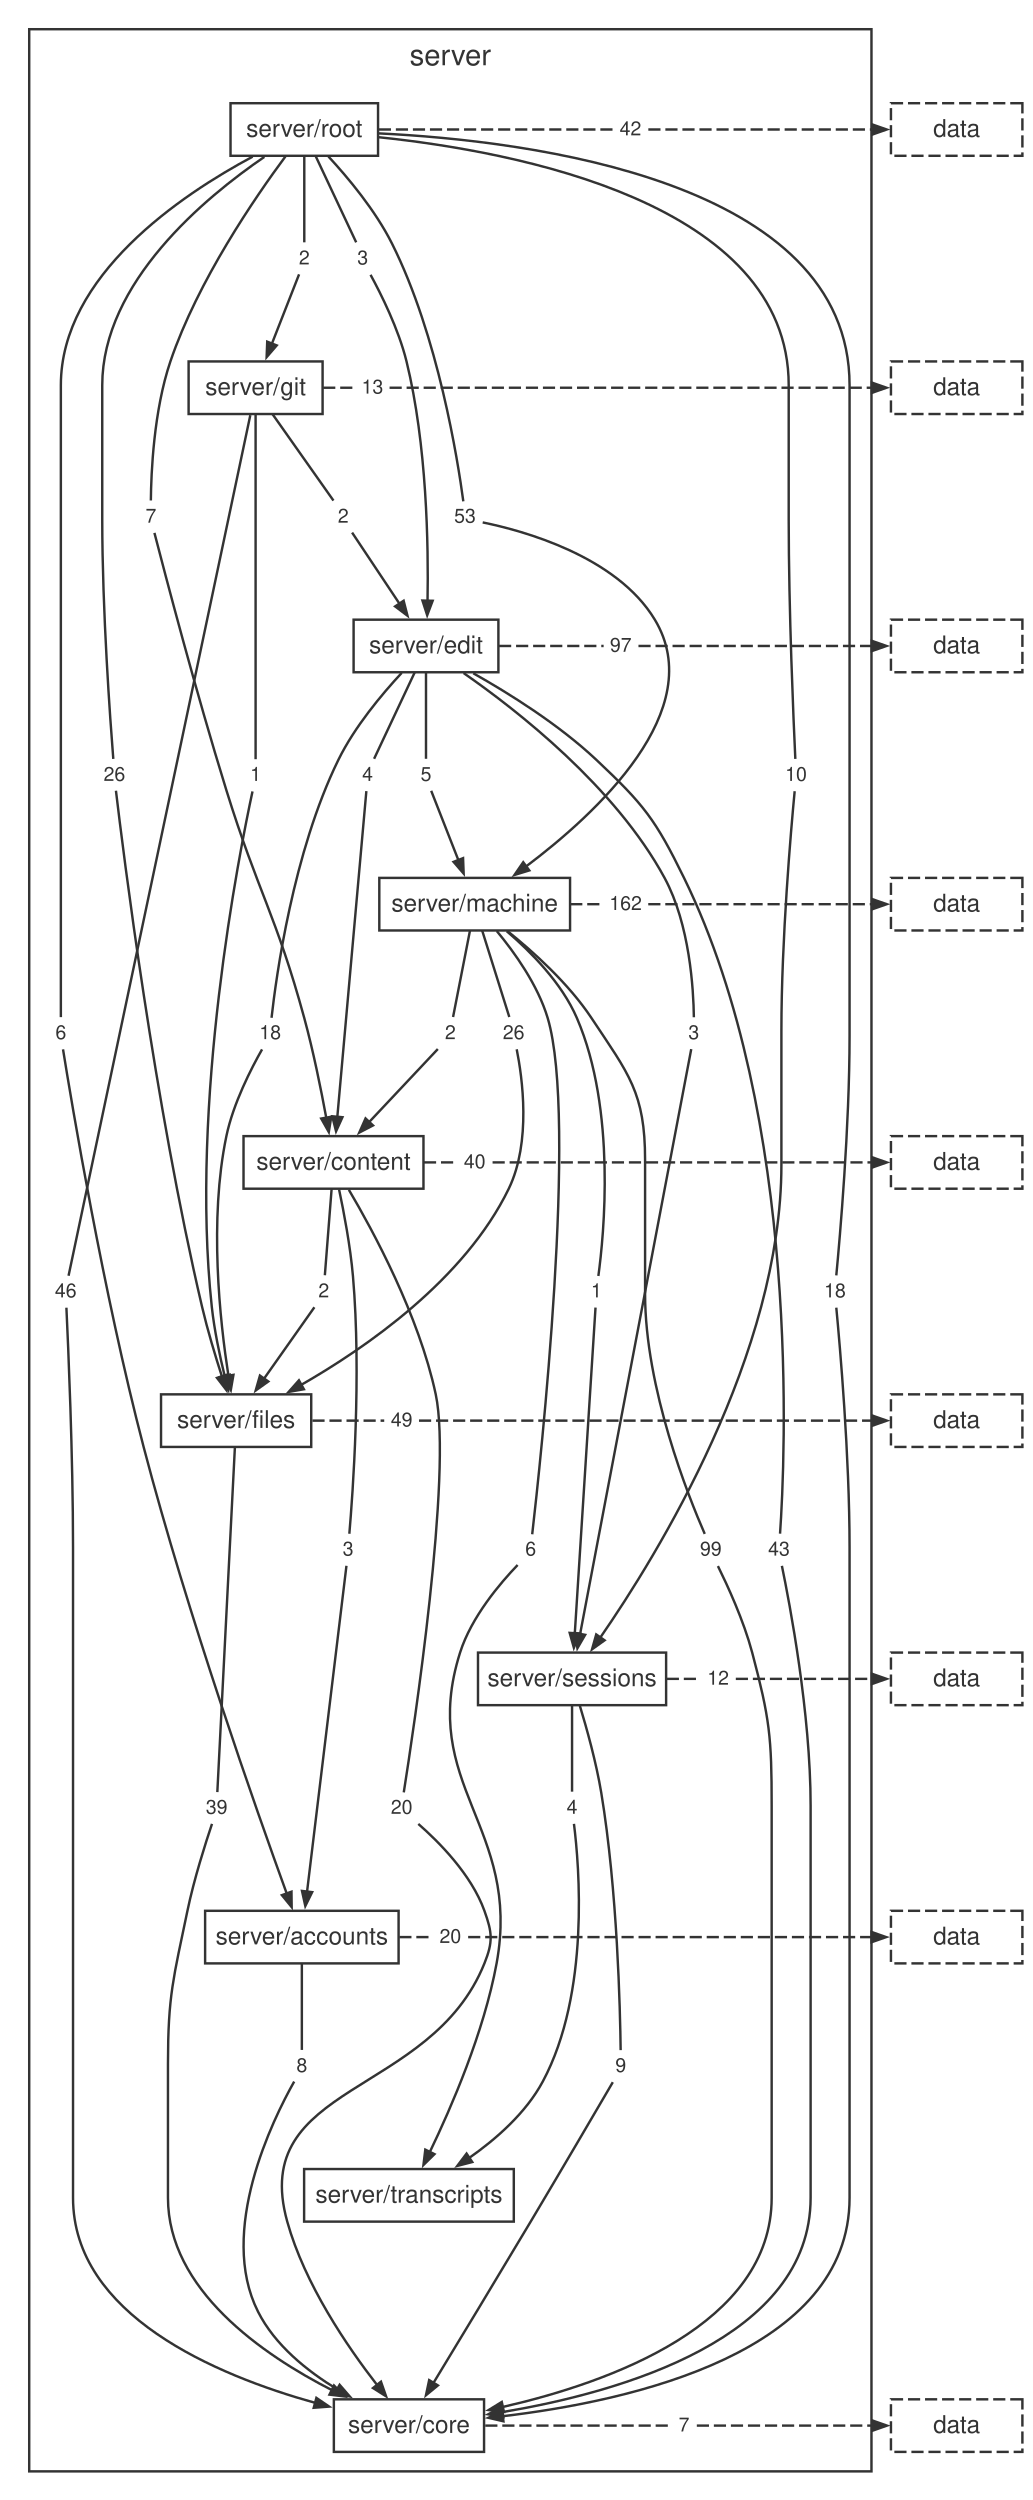
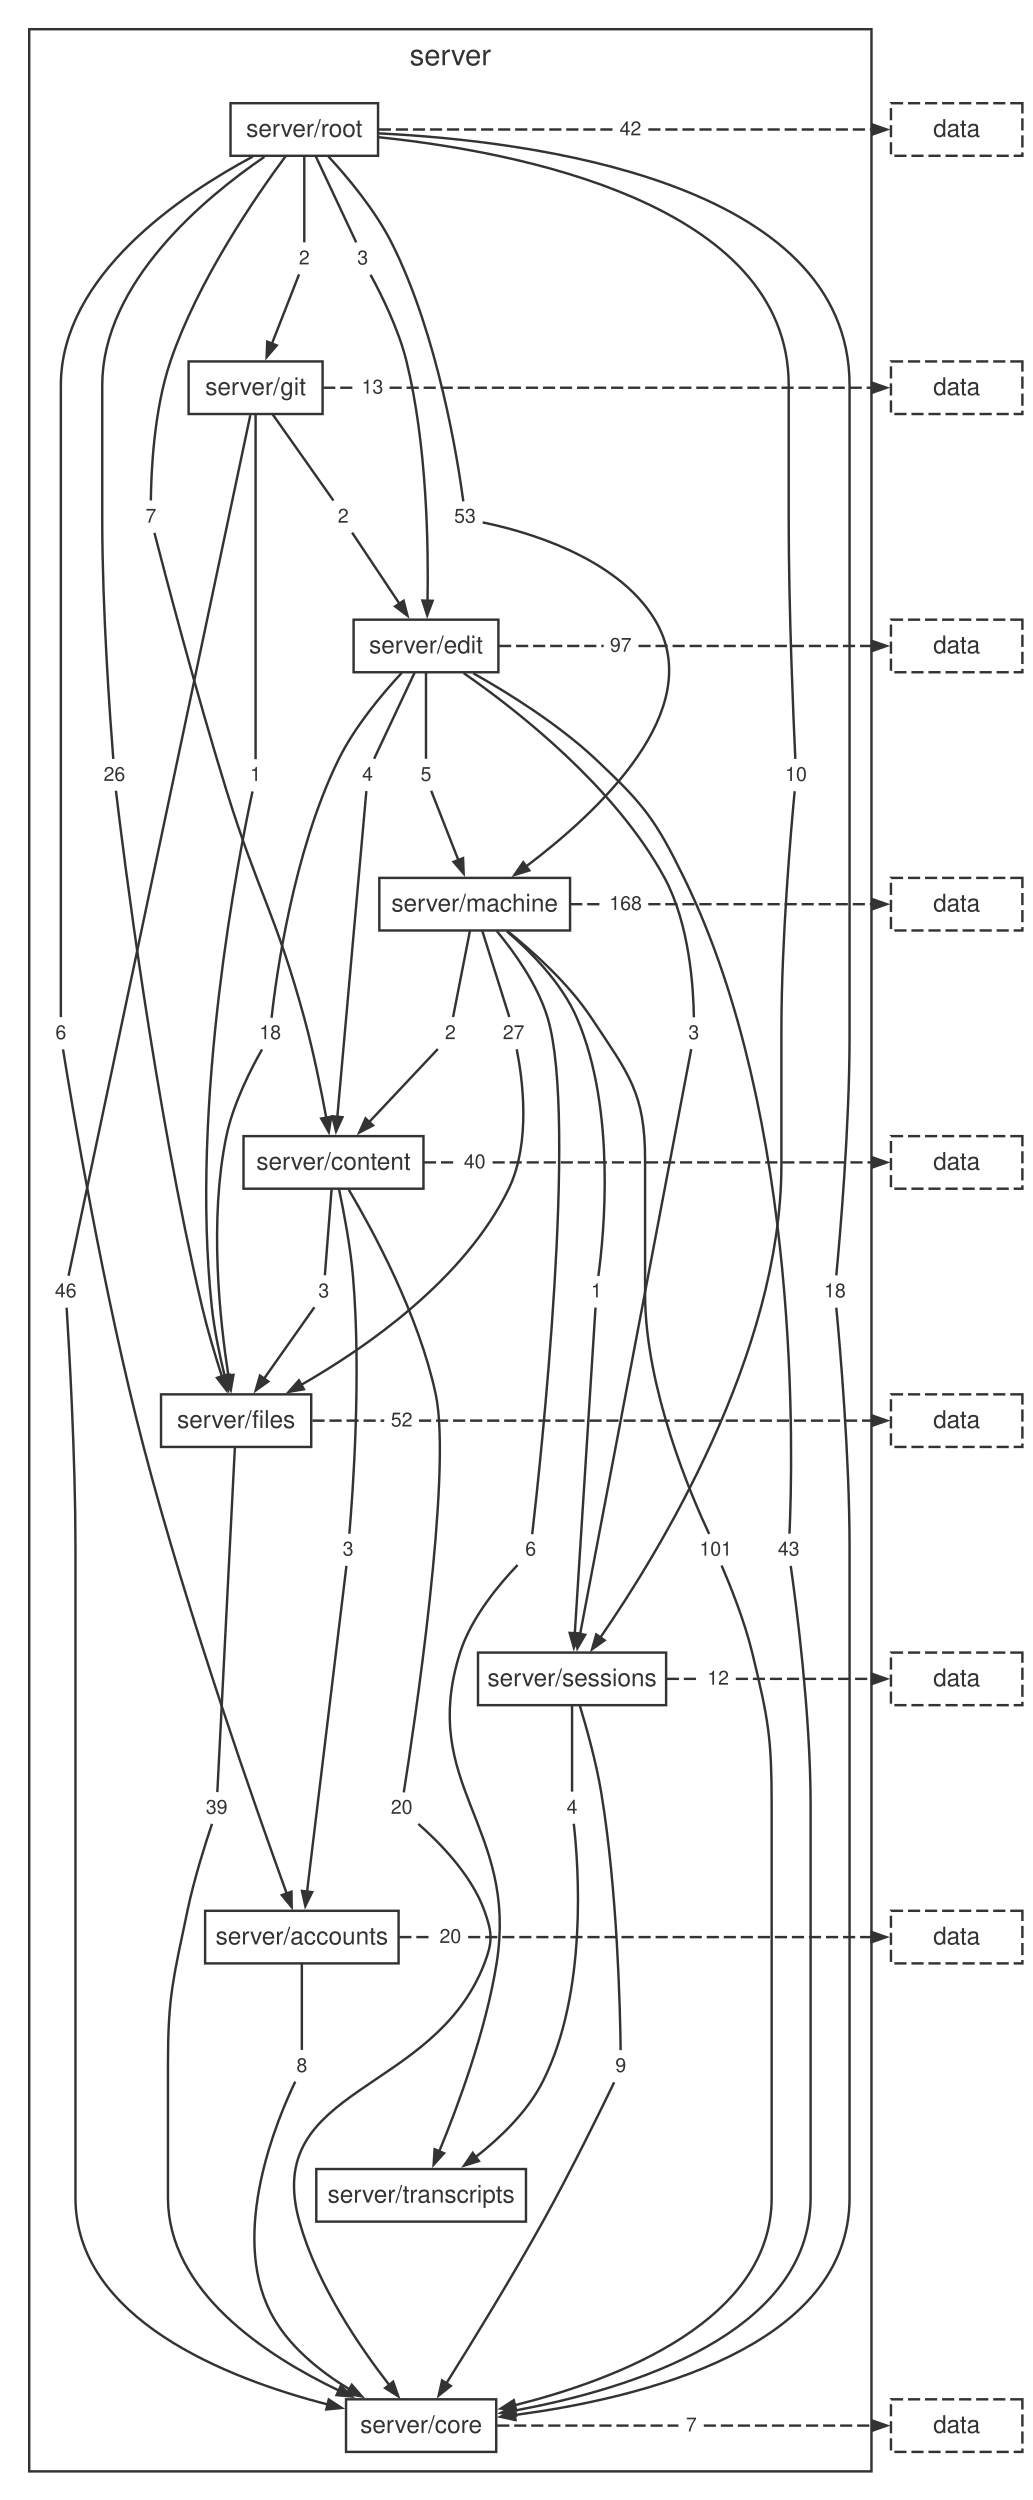
<svg xmlns="http://www.w3.org/2000/svg" width="424pt" height="1027pt" viewBox="0.00 0.00 424.00 1027.00">
  <style>svg { color: #333333; } @media (prefers-color-scheme: dark) { svg { color: #cccccc; background: #1e1e1e; } }</style>
  <g id="graph0" class="graph" transform="scale(1 1) rotate(0) translate(4 1023.24)">
    <g id="clust1" class="cluster">
      <polygon fill="none" stroke="currentColor" points="8,-8 8,-1011.24 354,-1011.24 354,-8 8,-8" />
      <text fill="currentColor" xml:space="preserve" text-anchor="middle" x="181" y="-996.44" font-family="Helvetica,Arial,sans-serif" font-size="12.00">server</text>
    </g>
    <g id="node1" class="node">
      <polygon fill="none" stroke="currentColor" points="151.3,-980.84 90.7,-980.84 90.7,-959.24 151.3,-959.24 151.3,-980.84" />
      <text fill="currentColor" xml:space="preserve" text-anchor="middle" x="121" y="-967.04" font-family="Helvetica,Arial,sans-serif" font-size="10.00">server/root</text>
    </g>
    <g id="node2" class="node">
      <polygon fill="none" stroke="currentColor" points="128.52,-874.76 73.48,-874.76 73.48,-853.16 128.52,-853.16 128.52,-874.76" />
      <text fill="currentColor" xml:space="preserve" text-anchor="middle" x="101" y="-860.96" font-family="Helvetica,Arial,sans-serif" font-size="10.00">server/git</text>
    </g>
    <g id="node11" class="node">
      <polygon fill="none" stroke="none" points="25.88,-605 16.12,-605 16.12,-592.52 25.88,-592.52 25.88,-605" />
      <text fill="currentColor" xml:space="preserve" text-anchor="middle" x="21" y="-596.36" font-family="Helvetica,Arial,sans-serif" font-size="8.00">6</text>
    </g>
    <g id="edge10" class="edge">
      <path fill="none" stroke="currentColor" d="M99.79,-958.89C70.44,-943.2 21,-910.06 21,-864.96 21,-864.96 21,-864.96 21,-703.84 21,-666.26 21,-621.04 21,-605.4" />
    </g>
    <g id="node12" class="node">
      <polygon fill="none" stroke="none" points="62.88,-817.16 53.12,-817.16 53.12,-804.68 62.88,-804.68 62.88,-817.16" />
      <text fill="currentColor" xml:space="preserve" text-anchor="middle" x="58" y="-808.52" font-family="Helvetica,Arial,sans-serif" font-size="8.00">7</text>
    </g>
    <g id="edge12" class="edge">
      <path fill="none" stroke="currentColor" d="M113.26,-958.97C100.98,-942.41 77.27,-907.96 66,-874.76 59.14,-854.56 58.08,-828.89 57.97,-817.64" />
    </g>
    <g id="node13" class="node">
      <polygon fill="none" stroke="none" points="345.88,-498.92 332.12,-498.92 332.12,-486.44 345.88,-486.44 345.88,-498.92" />
      <text fill="currentColor" xml:space="preserve" text-anchor="middle" x="339" y="-490.28" font-family="Helvetica,Arial,sans-serif" font-size="8.00">18</text>
    </g>
    <g id="edge14" class="edge">
      <path fill="none" stroke="currentColor" d="M151.68,-968.44C213.02,-965.45 345,-949.22 345,-864.96 345,-864.96 345,-864.96 345,-597.76 345,-560.11 341.04,-514.93 339.55,-499.31" />
    </g>
    <g id="node14" class="node">
      <polygon fill="none" stroke="none" points="149.88,-923.24 140.12,-923.24 140.12,-910.76 149.88,-910.76 149.88,-923.24" />
      <text fill="currentColor" xml:space="preserve" text-anchor="middle" x="145" y="-914.6" font-family="Helvetica,Arial,sans-serif" font-size="8.00">3</text>
    </g>
    <g id="edge16" class="edge">
      <path fill="none" stroke="currentColor" d="M125.63,-959.2C130.59,-948.65 138.29,-932.28 142.32,-923.69" />
    </g>
    <g id="node15" class="node">
      <polygon fill="none" stroke="none" points="49.88,-711.08 36.12,-711.08 36.12,-698.6 49.88,-698.6 49.88,-711.08" />
      <text fill="currentColor" xml:space="preserve" text-anchor="middle" x="43" y="-702.44" font-family="Helvetica,Arial,sans-serif" font-size="8.00">26</text>
    </g>
    <g id="edge18" class="edge">
      <path fill="none" stroke="currentColor" d="M104.6,-958.79C80.41,-942.27 38,-907.25 38,-864.96 38,-864.96 38,-864.96 38,-809.92 38,-772.29 41.3,-727.1 42.54,-711.48" />
    </g>
    <g id="node16" class="node">
      <polygon fill="none" stroke="none" points="125.88,-923.24 116.12,-923.24 116.12,-910.76 125.88,-910.76 125.88,-923.24" />
      <text fill="currentColor" xml:space="preserve" text-anchor="middle" x="121" y="-914.6" font-family="Helvetica,Arial,sans-serif" font-size="8.00">2</text>
    </g>
    <g id="edge20" class="edge">
      <path fill="none" stroke="currentColor" d="M121,-959.2C121,-948.65 121,-932.28 121,-923.69" />
    </g>
    <g id="node17" class="node">
      <polygon fill="none" stroke="none" points="193.88,-817.16 180.12,-817.16 180.12,-804.68 193.88,-804.68 193.88,-817.16" />
      <text fill="currentColor" xml:space="preserve" text-anchor="middle" x="187" y="-808.52" font-family="Helvetica,Arial,sans-serif" font-size="8.00">53</text>
    </g>
    <g id="edge22" class="edge">
      <path fill="none" stroke="currentColor" d="M130.91,-958.96C139.01,-950.2 150.2,-936.8 157,-923.24 176.02,-885.31 184.11,-833.86 186.33,-817.29" />
    </g>
    <g id="node18" class="node">
      <polygon fill="none" stroke="none" points="329.88,-711.08 316.12,-711.08 316.12,-698.6 329.88,-698.6 329.88,-711.08" />
      <text fill="currentColor" xml:space="preserve" text-anchor="middle" x="323" y="-702.44" font-family="Helvetica,Arial,sans-serif" font-size="8.00">10</text>
    </g>
    <g id="edge24" class="edge">
      <path fill="none" stroke="currentColor" d="M151.66,-966.86C207.48,-961.04 320,-940.01 320,-864.96 320,-864.96 320,-864.96 320,-809.92 320,-772.32 321.98,-727.11 322.72,-711.48" />
    </g>
    <g id="node19" class="node">
      <polygon fill="none" stroke="none" points="261.88,-976.28 248.12,-976.28 248.12,-963.8 261.88,-963.8 261.88,-976.28" />
      <text fill="currentColor" xml:space="preserve" text-anchor="middle" x="255" y="-967.64" font-family="Helvetica,Arial,sans-serif" font-size="8.00">42</text>
    </g>
    <g id="edge26" class="edge">
      <path fill="none" stroke="currentColor" stroke-dasharray="5,2" d="M151.62,-970.04C183.66,-970.04 215.69,-970.04 247.73,-970.04" />
    </g>
    <g id="node3" class="node">
      <polygon fill="none" stroke="currentColor" points="200.74,-768.68 141.26,-768.68 141.26,-747.08 200.74,-747.08 200.74,-768.68" />
      <text fill="currentColor" xml:space="preserve" text-anchor="middle" x="171" y="-754.88" font-family="Helvetica,Arial,sans-serif" font-size="10.00">server/edit</text>
    </g>
    <g id="node20" class="node">
      <polygon fill="none" stroke="none" points="29.88,-498.92 16.12,-498.92 16.12,-486.44 29.88,-486.44 29.88,-498.92" />
      <text fill="currentColor" xml:space="preserve" text-anchor="middle" x="23" y="-490.28" font-family="Helvetica,Arial,sans-serif" font-size="8.00">46</text>
    </g>
    <g id="edge28" class="edge">
      <path fill="none" stroke="currentColor" d="M98.83,-852.7C87.24,-797.83 32.8,-540.09 24.16,-499.16" />
    </g>
    <g id="node21" class="node">
      <polygon fill="none" stroke="none" points="141.88,-817.16 132.12,-817.16 132.12,-804.68 141.88,-804.68 141.88,-817.16" />
      <text fill="currentColor" xml:space="preserve" text-anchor="middle" x="137" y="-808.52" font-family="Helvetica,Arial,sans-serif" font-size="8.00">2</text>
    </g>
    <g id="edge30" class="edge">
      <path fill="none" stroke="currentColor" d="M107.94,-853.12C115.38,-842.57 126.93,-826.2 132.98,-817.61" />
    </g>
    <g id="node22" class="node">
      <polygon fill="none" stroke="none" points="105.88,-711.08 96.12,-711.08 96.12,-698.6 105.88,-698.6 105.88,-711.08" />
      <text fill="currentColor" xml:space="preserve" text-anchor="middle" x="101" y="-702.44" font-family="Helvetica,Arial,sans-serif" font-size="8.00">1</text>
    </g>
    <g id="edge32" class="edge">
      <path fill="none" stroke="currentColor" d="M101,-853.13C101,-823.3 101,-734.44 101,-711.37" />
    </g>
    <g id="node23" class="node">
      <polygon fill="none" stroke="none" points="155.88,-870.2 142.12,-870.2 142.12,-857.72 155.88,-857.72 155.88,-870.2" />
      <text fill="currentColor" xml:space="preserve" text-anchor="middle" x="149" y="-861.56" font-family="Helvetica,Arial,sans-serif" font-size="8.00">13</text>
    </g>
    <g id="edge34" class="edge">
      <path fill="none" stroke="currentColor" stroke-dasharray="5,2" d="M128.75,-863.96C133.07,-863.96 137.4,-863.96 141.72,-863.96" />
    </g>
    <g id="node4" class="node">
      <polygon fill="none" stroke="currentColor" points="230.18,-662.6 151.82,-662.6 151.82,-641 230.18,-641 230.18,-662.6" />
      <text fill="currentColor" xml:space="preserve" text-anchor="middle" x="191" y="-648.8" font-family="Helvetica,Arial,sans-serif" font-size="10.00">server/machine</text>
    </g>
    <g id="node24" class="node">
      <polygon fill="none" stroke="none" points="151.88,-711.08 142.12,-711.08 142.12,-698.6 151.88,-698.6 151.88,-711.08" />
      <text fill="currentColor" xml:space="preserve" text-anchor="middle" x="147" y="-702.44" font-family="Helvetica,Arial,sans-serif" font-size="8.00">4</text>
    </g>
    <g id="edge36" class="edge">
      <path fill="none" stroke="currentColor" d="M166.37,-747.04C161.41,-736.49 153.71,-720.12 149.68,-711.53" />
    </g>
    <g id="node25" class="node">
-       <polygon fill="none" stroke="none" points="322.88,-392.84 309.12,-392.84 309.12,-380.36 322.88,-380.36 322.88,-392.84" />
-       <text fill="currentColor" xml:space="preserve" text-anchor="middle" x="316" y="-384.2" font-family="Helvetica,Arial,sans-serif" font-size="8.00">43</text>
+       <polygon fill="none" stroke="none" points="326.88,-392.84 313.12,-392.84 313.12,-380.36 326.88,-380.36 326.88,-392.84" />
+       <text fill="currentColor" xml:space="preserve" text-anchor="middle" x="320" y="-384.2" font-family="Helvetica,Arial,sans-serif" font-size="8.00">43</text>
    </g>
    <g id="edge38" class="edge">
-       <path fill="none" stroke="currentColor" d="M190.42,-746.66C205.25,-738.3 225.67,-725.52 241,-711.08 260.53,-692.67 265.21,-686.71 277,-662.6 325.3,-563.83 318.5,-422.86 316.44,-393.21" />
+       <path fill="none" stroke="currentColor" d="M190.42,-746.66C205.25,-738.3 225.67,-725.52 241,-711.08 260.53,-692.67 265.21,-686.71 277,-662.6 325.4,-563.62 321.7,-422.82 320.31,-393.2" />
    </g>
    <g id="node26" class="node">
      <polygon fill="none" stroke="none" points="113.88,-605 100.12,-605 100.12,-592.52 113.88,-592.52 113.88,-605" />
      <text fill="currentColor" xml:space="preserve" text-anchor="middle" x="107" y="-596.36" font-family="Helvetica,Arial,sans-serif" font-size="8.00">18</text>
    </g>
    <g id="edge40" class="edge">
      <path fill="none" stroke="currentColor" d="M161.03,-746.83C152.9,-738.08 141.68,-724.7 135,-711.08 116.38,-673.15 109.4,-621.7 107.55,-605.13" />
    </g>
    <g id="node27" class="node">
      <polygon fill="none" stroke="none" points="175.88,-711.08 166.12,-711.08 166.12,-698.6 175.88,-698.6 175.88,-711.08" />
      <text fill="currentColor" xml:space="preserve" text-anchor="middle" x="171" y="-702.44" font-family="Helvetica,Arial,sans-serif" font-size="8.00">5</text>
    </g>
    <g id="edge42" class="edge">
      <path fill="none" stroke="currentColor" d="M171,-747.04C171,-736.49 171,-720.12 171,-711.53" />
    </g>
    <g id="node28" class="node">
      <polygon fill="none" stroke="none" points="285.88,-605 276.12,-605 276.12,-592.52 285.88,-592.52 285.88,-605" />
      <text fill="currentColor" xml:space="preserve" text-anchor="middle" x="281" y="-596.36" font-family="Helvetica,Arial,sans-serif" font-size="8.00">3</text>
    </g>
    <g id="edge44" class="edge">
      <path fill="none" stroke="currentColor" d="M186.43,-746.76C208.53,-731.39 248.75,-699.96 269,-662.6 279.37,-643.46 280.9,-616.79 281.04,-605.34" />
    </g>
    <g id="node29" class="node">
      <polygon fill="none" stroke="none" points="257.88,-764.12 244.12,-764.12 244.12,-751.64 257.88,-751.64 257.88,-764.12" />
      <text fill="currentColor" xml:space="preserve" text-anchor="middle" x="251" y="-755.48" font-family="Helvetica,Arial,sans-serif" font-size="8.00">97</text>
    </g>
    <g id="edge46" class="edge">
      <path fill="none" stroke="currentColor" stroke-dasharray="5,2" d="M201,-757.88C215.32,-757.88 229.65,-757.88 243.97,-757.88" />
    </g>
    <g id="node5" class="node">
      <polygon fill="none" stroke="currentColor" points="169.96,-556.52 96.04,-556.52 96.04,-534.92 169.96,-534.92 169.96,-556.52" />
      <text fill="currentColor" xml:space="preserve" text-anchor="middle" x="133" y="-542.72" font-family="Helvetica,Arial,sans-serif" font-size="10.00">server/content</text>
    </g>
    <g id="node30" class="node">
      <polygon fill="none" stroke="none" points="185.88,-605 176.12,-605 176.12,-592.52 185.88,-592.52 185.88,-605" />
      <text fill="currentColor" xml:space="preserve" text-anchor="middle" x="181" y="-596.36" font-family="Helvetica,Arial,sans-serif" font-size="8.00">2</text>
    </g>
    <g id="edge48" class="edge">
      <path fill="none" stroke="currentColor" d="M189.07,-640.96C187.01,-630.41 183.8,-614.04 182.12,-605.45" />
    </g>
    <g id="node31" class="node">
-       <polygon fill="none" stroke="none" points="294.88,-392.84 281.12,-392.84 281.12,-380.36 294.88,-380.36 294.88,-392.84" />
-       <text fill="currentColor" xml:space="preserve" text-anchor="middle" x="288" y="-384.2" font-family="Helvetica,Arial,sans-serif" font-size="8.00">99</text>
+       <polygon fill="none" stroke="none" points="298.88,-392.84 281.12,-392.84 281.12,-380.36 298.88,-380.36 298.88,-392.84" />
+       <text fill="currentColor" xml:space="preserve" text-anchor="middle" x="290" y="-384.2" font-family="Helvetica,Arial,sans-serif" font-size="8.00">101</text>
    </g>
    <g id="edge50" class="edge">
-       <path fill="none" stroke="currentColor" d="M204.4,-640.81C215.02,-632.3 229.59,-619.21 239,-605 254.29,-581.92 261,-574.41 261,-546.72 261,-546.72 261,-546.72 261,-491.68 261,-452.85 278.82,-408.41 285.51,-393.11" />
+       <path fill="none" stroke="currentColor" d="M204.4,-640.81C215.02,-632.3 229.59,-619.21 239,-605 254.29,-581.92 261,-574.41 261,-546.72 261,-546.72 261,-546.72 261,-491.68 261,-452.66 280.14,-408.34 287.32,-393.09" />
    </g>
    <g id="node32" class="node">
      <polygon fill="none" stroke="none" points="213.88,-605 200.12,-605 200.12,-592.52 213.88,-592.52 213.88,-605" />
-       <text fill="currentColor" xml:space="preserve" text-anchor="middle" x="207" y="-596.36" font-family="Helvetica,Arial,sans-serif" font-size="8.00">26</text>
+       <text fill="currentColor" xml:space="preserve" text-anchor="middle" x="207" y="-596.36" font-family="Helvetica,Arial,sans-serif" font-size="8.00">27</text>
    </g>
    <g id="edge52" class="edge">
      <path fill="none" stroke="currentColor" d="M194.08,-640.96C197.39,-630.41 202.52,-614.04 205.22,-605.45" />
    </g>
    <g id="node33" class="node">
      <polygon fill="none" stroke="none" points="245.88,-498.92 236.12,-498.92 236.12,-486.44 245.88,-486.44 245.88,-498.92" />
      <text fill="currentColor" xml:space="preserve" text-anchor="middle" x="241" y="-490.28" font-family="Helvetica,Arial,sans-serif" font-size="8.00">1</text>
    </g>
    <g id="edge54" class="edge">
      <path fill="none" stroke="currentColor" d="M204.15,-640.71C213.98,-632.33 226.77,-619.46 233,-605 249.26,-567.28 244.08,-515.69 241.81,-499.07" />
    </g>
    <g id="node34" class="node">
      <polygon fill="none" stroke="none" points="218.88,-392.84 209.12,-392.84 209.12,-380.36 218.88,-380.36 218.88,-392.84" />
      <text fill="currentColor" xml:space="preserve" text-anchor="middle" x="214" y="-384.2" font-family="Helvetica,Arial,sans-serif" font-size="8.00">6</text>
    </g>
    <g id="edge56" class="edge">
      <path fill="none" stroke="currentColor" d="M200.07,-640.77C207.32,-632.04 216.92,-618.66 221,-605 233.36,-563.57 218.01,-422.3 214.63,-392.96" />
    </g>
    <g id="node35" class="node">
      <polygon fill="none" stroke="none" points="261.88,-658.04 244.12,-658.04 244.12,-645.56 261.88,-645.56 261.88,-658.04" />
-       <text fill="currentColor" xml:space="preserve" text-anchor="middle" x="253" y="-649.4" font-family="Helvetica,Arial,sans-serif" font-size="8.00">162</text>
+       <text fill="currentColor" xml:space="preserve" text-anchor="middle" x="253" y="-649.4" font-family="Helvetica,Arial,sans-serif" font-size="8.00">168</text>
    </g>
    <g id="edge58" class="edge">
      <path fill="none" stroke="currentColor" stroke-dasharray="5,2" d="M230.23,-651.8C234.74,-651.8 239.25,-651.8 243.75,-651.8" />
    </g>
    <g id="node6" class="node">
      <polygon fill="none" stroke="currentColor" points="123.85,-450.44 62.15,-450.44 62.15,-428.84 123.85,-428.84 123.85,-450.44" />
      <text fill="currentColor" xml:space="preserve" text-anchor="middle" x="93" y="-436.64" font-family="Helvetica,Arial,sans-serif" font-size="10.00">server/files</text>
    </g>
    <g id="node36" class="node">
      <polygon fill="none" stroke="none" points="143.88,-392.84 134.12,-392.84 134.12,-380.36 143.88,-380.36 143.88,-392.84" />
      <text fill="currentColor" xml:space="preserve" text-anchor="middle" x="139" y="-384.2" font-family="Helvetica,Arial,sans-serif" font-size="8.00">3</text>
    </g>
    <g id="edge60" class="edge">
      <path fill="none" stroke="currentColor" d="M135.29,-534.6C137.25,-525.36 139.93,-511.3 141,-498.92 144.51,-458.48 140.91,-409.48 139.51,-393.17" />
    </g>
    <g id="node37" class="node">
      <polygon fill="none" stroke="none" points="167.88,-286.76 154.12,-286.76 154.12,-274.28 167.88,-274.28 167.88,-286.76" />
      <text fill="currentColor" xml:space="preserve" text-anchor="middle" x="161" y="-278.12" font-family="Helvetica,Arial,sans-serif" font-size="8.00">20</text>
    </g>
    <g id="edge62" class="edge">
      <path fill="none" stroke="currentColor" d="M139.31,-534.47C149.24,-517.66 168.1,-482.86 175,-450.44 181.89,-418.06 165.85,-312.11 161.87,-286.93" />
    </g>
    <g id="node38" class="node">
      <polygon fill="none" stroke="none" points="133.88,-498.92 124.12,-498.92 124.12,-486.44 133.88,-486.44 133.88,-498.92" />
-       <text fill="currentColor" xml:space="preserve" text-anchor="middle" x="129" y="-490.28" font-family="Helvetica,Arial,sans-serif" font-size="8.00">2</text>
+       <text fill="currentColor" xml:space="preserve" text-anchor="middle" x="129" y="-490.28" font-family="Helvetica,Arial,sans-serif" font-size="8.00">3</text>
    </g>
    <g id="edge64" class="edge">
      <path fill="none" stroke="currentColor" d="M132.23,-534.88C131.4,-524.33 130.12,-507.96 129.45,-499.37" />
    </g>
    <g id="node39" class="node">
      <polygon fill="none" stroke="none" points="197.88,-551.96 184.12,-551.96 184.12,-539.48 197.88,-539.48 197.88,-551.96" />
      <text fill="currentColor" xml:space="preserve" text-anchor="middle" x="191" y="-543.32" font-family="Helvetica,Arial,sans-serif" font-size="8.00">40</text>
    </g>
    <g id="edge66" class="edge">
      <path fill="none" stroke="currentColor" stroke-dasharray="5,2" d="M170.16,-545.72C174.72,-545.72 179.28,-545.72 183.83,-545.72" />
    </g>
    <g id="node7" class="node">
      <polygon fill="none" stroke="currentColor" points="269.64,-344.36 192.36,-344.36 192.36,-322.76 269.64,-322.76 269.64,-344.36" />
      <text fill="currentColor" xml:space="preserve" text-anchor="middle" x="231" y="-330.56" font-family="Helvetica,Arial,sans-serif" font-size="10.00">server/sessions</text>
    </g>
    <g id="node40" class="node">
      <polygon fill="none" stroke="none" points="91.88,-286.76 78.12,-286.76 78.12,-274.28 91.88,-274.28 91.88,-286.76" />
      <text fill="currentColor" xml:space="preserve" text-anchor="middle" x="85" y="-278.12" font-family="Helvetica,Arial,sans-serif" font-size="8.00">39</text>
    </g>
    <g id="edge68" class="edge">
      <path fill="none" stroke="currentColor" d="M92.5,-428.81C90.98,-398.98 86.46,-310.12 85.28,-287.05" />
    </g>
    <g id="node41" class="node">
      <polygon fill="none" stroke="none" points="167.88,-445.88 154.12,-445.88 154.12,-433.4 167.88,-433.4 167.88,-445.88" />
-       <text fill="currentColor" xml:space="preserve" text-anchor="middle" x="161" y="-437.24" font-family="Helvetica,Arial,sans-serif" font-size="8.00">49</text>
+       <text fill="currentColor" xml:space="preserve" text-anchor="middle" x="161" y="-437.24" font-family="Helvetica,Arial,sans-serif" font-size="8.00">52</text>
    </g>
    <g id="edge70" class="edge">
      <path fill="none" stroke="currentColor" stroke-dasharray="5,2" d="M124.34,-439.64C134.18,-439.64 144.01,-439.64 153.84,-439.64" />
    </g>
    <g id="node8" class="node">
      <polygon fill="none" stroke="currentColor" points="159.74,-238.28 80.26,-238.28 80.26,-216.68 159.74,-216.68 159.74,-238.28" />
      <text fill="currentColor" xml:space="preserve" text-anchor="middle" x="120" y="-224.48" font-family="Helvetica,Arial,sans-serif" font-size="10.00">server/accounts</text>
    </g>
    <g id="node42" class="node">
      <polygon fill="none" stroke="none" points="255.88,-180.68 246.12,-180.68 246.12,-168.2 255.88,-168.2 255.88,-180.68" />
      <text fill="currentColor" xml:space="preserve" text-anchor="middle" x="251" y="-172.04" font-family="Helvetica,Arial,sans-serif" font-size="8.00">9</text>
    </g>
    <g id="edge72" class="edge">
      <path fill="none" stroke="currentColor" d="M234.21,-322.49C237.01,-313.29 240.93,-299.25 243,-286.76 249.64,-246.62 250.77,-197.42 250.96,-181.04" />
    </g>
    <g id="node43" class="node">
      <polygon fill="none" stroke="none" points="235.88,-286.76 226.12,-286.76 226.12,-274.28 235.88,-274.28 235.88,-286.76" />
      <text fill="currentColor" xml:space="preserve" text-anchor="middle" x="231" y="-278.12" font-family="Helvetica,Arial,sans-serif" font-size="8.00">4</text>
    </g>
    <g id="edge74" class="edge">
      <path fill="none" stroke="currentColor" d="M231,-322.72C231,-312.17 231,-295.8 231,-287.21" />
    </g>
    <g id="node44" class="node">
      <polygon fill="none" stroke="none" points="297.88,-339.8 284.12,-339.8 284.12,-327.32 297.88,-327.32 297.88,-339.8" />
      <text fill="currentColor" xml:space="preserve" text-anchor="middle" x="291" y="-331.16" font-family="Helvetica,Arial,sans-serif" font-size="8.00">12</text>
    </g>
    <g id="edge76" class="edge">
      <path fill="none" stroke="currentColor" stroke-dasharray="5,2" d="M269.91,-333.56C274.52,-333.56 279.13,-333.56 283.75,-333.56" />
    </g>
    <g id="node9" class="node">
-       <polygon fill="none" stroke="currentColor" points="207.07,-132.2 120.93,-132.2 120.93,-110.6 207.07,-110.6 207.07,-132.2" />
-       <text fill="currentColor" xml:space="preserve" text-anchor="middle" x="164" y="-118.4" font-family="Helvetica,Arial,sans-serif" font-size="10.00">server/transcripts</text>
+       <polygon fill="none" stroke="currentColor" points="212.07,-132.2 125.93,-132.2 125.93,-110.6 212.07,-110.6 212.07,-132.2" />
+       <text fill="currentColor" xml:space="preserve" text-anchor="middle" x="169" y="-118.4" font-family="Helvetica,Arial,sans-serif" font-size="10.00">server/transcripts</text>
    </g>
    <g id="node45" class="node">
      <polygon fill="none" stroke="none" points="124.88,-180.68 115.12,-180.68 115.12,-168.2 124.88,-168.2 124.88,-180.68" />
      <text fill="currentColor" xml:space="preserve" text-anchor="middle" x="120" y="-172.04" font-family="Helvetica,Arial,sans-serif" font-size="8.00">8</text>
    </g>
    <g id="edge78" class="edge">
      <path fill="none" stroke="currentColor" d="M120,-216.64C120,-206.09 120,-189.72 120,-181.13" />
    </g>
    <g id="node46" class="node">
      <polygon fill="none" stroke="none" points="187.88,-233.72 174.12,-233.72 174.12,-221.24 187.88,-221.24 187.88,-233.72" />
      <text fill="currentColor" xml:space="preserve" text-anchor="middle" x="181" y="-225.08" font-family="Helvetica,Arial,sans-serif" font-size="8.00">20</text>
    </g>
    <g id="edge80" class="edge">
      <path fill="none" stroke="currentColor" stroke-dasharray="5,2" d="M160.03,-227.48C164.62,-227.48 169.21,-227.48 173.79,-227.48" />
    </g>
    <g id="node10" class="node">
-       <polygon fill="none" stroke="currentColor" points="194.85,-37.6 133.15,-37.6 133.15,-16 194.85,-16 194.85,-37.6" />
-       <text fill="currentColor" xml:space="preserve" text-anchor="middle" x="164" y="-23.8" font-family="Helvetica,Arial,sans-serif" font-size="10.00">server/core</text>
+       <polygon fill="none" stroke="currentColor" points="199.85,-37.6 138.15,-37.6 138.15,-16 199.85,-16 199.85,-37.6" />
+       <text fill="currentColor" xml:space="preserve" text-anchor="middle" x="169" y="-23.8" font-family="Helvetica,Arial,sans-serif" font-size="10.00">server/core</text>
    </g>
    <g id="node47" class="node">
-       <polygon fill="none" stroke="none" points="281.88,-33.04 272.12,-33.04 272.12,-20.56 281.88,-20.56 281.88,-33.04" />
-       <text fill="currentColor" xml:space="preserve" text-anchor="middle" x="277" y="-24.4" font-family="Helvetica,Arial,sans-serif" font-size="8.00">7</text>
+       <polygon fill="none" stroke="none" points="284.88,-33.04 275.12,-33.04 275.12,-20.56 284.88,-20.56 284.88,-33.04" />
+       <text fill="currentColor" xml:space="preserve" text-anchor="middle" x="280" y="-24.4" font-family="Helvetica,Arial,sans-serif" font-size="8.00">7</text>
    </g>
    <g id="edge82" class="edge">
-       <path fill="none" stroke="currentColor" stroke-dasharray="5,2" d="M195.34,-26.8C220.86,-26.8 246.38,-26.8 271.9,-26.8" />
+       <path fill="none" stroke="currentColor" stroke-dasharray="5,2" d="M200.22,-26.8C225.05,-26.8 249.87,-26.8 274.7,-26.8" />
    </g>
    <g id="edge11" class="edge">
      <path fill="none" stroke="currentColor" d="M21.89,-592.17C25.32,-570.78 38.4,-492.22 55,-428.84 73.09,-359.77 101.39,-279.52 113.81,-245.31" />
      <polygon fill="currentColor" stroke="currentColor" points="115.74,-246.14 115.82,-239.79 111.8,-244.71 115.74,-246.14" />
    </g>
    <g id="edge13" class="edge">
      <path fill="none" stroke="currentColor" d="M59.44,-804.33C63.66,-787.97 76.53,-738.84 89,-698.6 102.01,-656.61 109.43,-647.41 121,-605 124.71,-591.4 127.88,-575.73 130.02,-564.07" />
      <polygon fill="currentColor" stroke="currentColor" points="132.08,-564.48 131.07,-558.2 127.95,-563.74 132.08,-564.48" />
    </g>
    <g id="edge15" class="edge">
-       <path fill="none" stroke="currentColor" d="M339.55,-486.05C341.04,-470.43 345,-425.25 345,-387.6 345,-387.6 345,-387.6 345,-120.4 345,-56.85 255.48,-36.89 202.36,-30.64" />
-       <polygon fill="currentColor" stroke="currentColor" points="202.81,-28.57 196.62,-30.01 202.35,-32.75 202.81,-28.57" />
+       <path fill="none" stroke="currentColor" d="M339.55,-486.05C341.04,-470.43 345,-425.25 345,-387.6 345,-387.6 345,-387.6 345,-120.4 345,-58.7 259.23,-38.02 207.44,-31.15" />
+       <polygon fill="currentColor" stroke="currentColor" points="207.78,-29.08 201.56,-30.42 207.26,-33.25 207.78,-29.08" />
    </g>
    <g id="edge17" class="edge">
      <path fill="none" stroke="currentColor" d="M148.22,-910.35C152.45,-902.6 159.73,-888.11 163,-874.76 171.37,-840.59 172.05,-799.19 171.63,-776.27" />
      <polygon fill="currentColor" stroke="currentColor" points="173.73,-776.44 171.49,-770.49 169.54,-776.54 173.73,-776.44" />
    </g>
    <g id="edge19" class="edge">
      <path fill="none" stroke="currentColor" d="M43.63,-698.41C46.55,-673.74 59.43,-569.87 79,-486.44 81.26,-476.8 84.45,-466.21 87.21,-457.65" />
      <polygon fill="currentColor" stroke="currentColor" points="89.14,-458.51 89.02,-452.16 85.15,-457.2 89.14,-458.51" />
    </g>
    <g id="edge21" class="edge">
      <path fill="none" stroke="currentColor" d="M118.86,-910.54C116.2,-903.75 111.54,-891.85 107.64,-881.91" />
      <polygon fill="currentColor" stroke="currentColor" points="109.68,-881.35 105.53,-876.53 105.77,-882.88 109.68,-881.35" />
    </g>
    <g id="edge23" class="edge">
      <path fill="none" stroke="currentColor" d="M194.29,-808.63C210.48,-805.33 249.19,-794.92 265,-768.68 287.31,-731.65 241.01,-689.01 212.02,-667.24" />
      <polygon fill="currentColor" stroke="currentColor" points="213.43,-665.67 207.34,-663.81 210.94,-669.05 213.43,-665.67" />
    </g>
    <g id="edge25" class="edge">
      <path fill="none" stroke="currentColor" d="M322.45,-698.21C320.96,-682.59 317,-637.41 317,-599.76 317,-599.76 317,-599.76 317,-544.72 317,-467.11 266.14,-384.57 242.64,-350.59" />
      <polygon fill="currentColor" stroke="currentColor" points="244.37,-349.4 239.2,-345.7 240.93,-351.81 244.37,-349.4" />
    </g>
    <g id="node48" class="node">
      <polygon fill="none" stroke="currentColor" stroke-dasharray="5,2" points="416,-980.84 362,-980.84 362,-959.24 416,-959.24 416,-980.84" />
      <text fill="currentColor" xml:space="preserve" text-anchor="middle" x="389" y="-967.04" font-family="Helvetica,Arial,sans-serif" font-size="10.00">data</text>
    </g>
    <g id="edge27" class="edge">
      <path fill="none" stroke="currentColor" stroke-dasharray="5,2" d="M262.33,-970.04C293.02,-970.04 323.71,-970.04 354.4,-970.04" />
      <polygon fill="currentColor" stroke="currentColor" points="354.27,-972.14 360.27,-970.04 354.27,-967.94 354.27,-972.14" />
    </g>
    <g id="edge29" class="edge">
-       <path fill="none" stroke="currentColor" d="M23.28,-486.04C24.02,-470.41 26,-425.2 26,-387.6 26,-387.6 26,-387.6 26,-120.4 26,-72.22 84.71,-47.5 125.54,-36.13" />
-       <polygon fill="currentColor" stroke="currentColor" points="125.97,-38.19 131.22,-34.61 124.88,-34.13 125.97,-38.19" />
+       <path fill="none" stroke="currentColor" d="M23.37,-486.04C24.36,-470.41 27,-425.21 27,-387.6 27,-387.6 27,-387.6 27,-120.4 27,-70.74 88.69,-46.31 130.75,-35.43" />
+       <polygon fill="currentColor" stroke="currentColor" points="131.05,-37.52 136.37,-34.04 130.04,-33.44 131.05,-37.52" />
    </g>
    <g id="edge31" class="edge">
      <path fill="none" stroke="currentColor" d="M140.64,-804.46C145.25,-797.54 153.4,-785.3 160.09,-775.25" />
      <polygon fill="currentColor" stroke="currentColor" points="161.81,-776.46 163.39,-770.3 158.32,-774.13 161.81,-776.46" />
    </g>
    <g id="edge33" class="edge">
      <path fill="none" stroke="currentColor" d="M99.73,-698.12C94.32,-673.05 73.94,-570.41 83,-486.44 84.03,-476.9 86.23,-466.43 88.31,-457.91" />
      <polygon fill="currentColor" stroke="currentColor" points="90.32,-458.52 89.77,-452.19 86.25,-457.49 90.32,-458.52" />
    </g>
    <g id="node49" class="node">
      <polygon fill="none" stroke="currentColor" stroke-dasharray="5,2" points="416,-874.76 362,-874.76 362,-853.16 416,-853.16 416,-874.76" />
      <text fill="currentColor" xml:space="preserve" text-anchor="middle" x="389" y="-860.96" font-family="Helvetica,Arial,sans-serif" font-size="10.00">data</text>
    </g>
    <g id="edge35" class="edge">
      <path fill="none" stroke="currentColor" stroke-dasharray="5,2" d="M156.03,-863.96C222.18,-863.96 288.32,-863.96 354.47,-863.96" />
      <polygon fill="currentColor" stroke="currentColor" points="354.19,-866.06 360.19,-863.96 354.19,-861.86 354.19,-866.06" />
    </g>
    <g id="edge37" class="edge">
      <path fill="none" stroke="currentColor" d="M146.5,-698.25C144.59,-676.8 137.68,-599.25 134.55,-564.17" />
      <polygon fill="currentColor" stroke="currentColor" points="136.67,-564.28 134.05,-558.49 132.49,-564.65 136.67,-564.28" />
    </g>
    <g id="edge39" class="edge">
-       <path fill="none" stroke="currentColor" d="M317.2,-379.99C320.42,-364.43 329,-319.4 329,-281.52 329,-281.52 329,-281.52 329,-120.4 329,-62.6 251.04,-40.51 202.3,-32.34" />
-       <polygon fill="currentColor" stroke="currentColor" points="202.78,-30.3 196.53,-31.43 202.13,-34.44 202.78,-30.3" />
+       <path fill="none" stroke="currentColor" d="M320.83,-379.97C323.06,-364.38 329,-319.24 329,-281.52 329,-281.52 329,-281.52 329,-120.4 329,-64.5 254.93,-41.8 207.58,-33" />
+       <polygon fill="currentColor" stroke="currentColor" points="207.99,-30.94 201.72,-31.97 207.26,-35.08 207.99,-30.94" />
    </g>
    <g id="edge41" class="edge">
      <path fill="none" stroke="currentColor" d="M103.65,-592.14C99.26,-584.42 91.81,-569.98 89,-556.52 81.83,-522.15 86.29,-480.82 89.86,-457.97" />
      <polygon fill="currentColor" stroke="currentColor" points="91.9,-458.45 90.81,-452.19 87.76,-457.77 91.9,-458.45" />
    </g>
    <g id="edge43" class="edge">
      <path fill="none" stroke="currentColor" d="M173.14,-698.38C175.8,-691.59 180.46,-679.69 184.36,-669.75" />
      <polygon fill="currentColor" stroke="currentColor" points="186.23,-670.72 186.47,-664.37 182.32,-669.19 186.23,-670.72" />
    </g>
    <g id="edge45" class="edge">
      <path fill="none" stroke="currentColor" d="M279.96,-592.26C274.01,-560.95 244.31,-404.61 234.3,-351.92" />
      <polygon fill="currentColor" stroke="currentColor" points="236.38,-351.65 233.2,-346.15 232.26,-352.43 236.38,-351.65" />
    </g>
    <g id="node50" class="node">
      <polygon fill="none" stroke="currentColor" stroke-dasharray="5,2" points="416,-768.68 362,-768.68 362,-747.08 416,-747.08 416,-768.68" />
      <text fill="currentColor" xml:space="preserve" text-anchor="middle" x="389" y="-754.88" font-family="Helvetica,Arial,sans-serif" font-size="10.00">data</text>
    </g>
    <g id="edge47" class="edge">
      <path fill="none" stroke="currentColor" stroke-dasharray="5,2" d="M258.28,-757.88C290.32,-757.88 322.37,-757.88 354.41,-757.88" />
      <polygon fill="currentColor" stroke="currentColor" points="354.17,-759.98 360.17,-757.88 354.17,-755.78 354.17,-759.98" />
    </g>
    <g id="edge49" class="edge">
      <path fill="none" stroke="currentColor" d="M175.86,-592.3C169.17,-585.18 157.19,-572.44 147.59,-562.24" />
      <polygon fill="currentColor" stroke="currentColor" points="149.23,-560.91 143.59,-557.98 146.17,-563.79 149.23,-560.91" />
    </g>
    <g id="edge51" class="edge">
-       <path fill="none" stroke="currentColor" d="M290.92,-379.9C294.78,-372.09 301.51,-357.54 305,-344.36 312.21,-317.14 313,-309.67 313,-281.52 313,-281.52 313,-281.52 313,-120.4 313,-68.32 246.53,-44.5 202.39,-34.43" />
-       <polygon fill="currentColor" stroke="currentColor" points="203.02,-32.42 196.71,-33.19 202.13,-36.52 203.02,-32.42" />
+       <path fill="none" stroke="currentColor" d="M292.44,-380.12C295.8,-372.33 301.81,-357.54 305,-344.36 311.63,-317 313,-309.67 313,-281.52 313,-281.52 313,-281.52 313,-120.4 313,-70.11 250.09,-45.84 207.43,-35.17" />
+       <polygon fill="currentColor" stroke="currentColor" points="208.04,-33.16 201.72,-33.8 207.06,-37.24 208.04,-33.16" />
    </g>
    <g id="edge53" class="edge">
      <path fill="none" stroke="currentColor" d="M208.26,-592.19C210.55,-580.78 214.33,-554.17 205,-534.92 186.93,-497.66 146.49,-469.63 119.48,-454.19" />
      <polygon fill="currentColor" stroke="currentColor" points="120.84,-452.54 114.58,-451.45 118.8,-456.21 120.84,-452.54" />
    </g>
    <g id="edge55" class="edge">
      <path fill="none" stroke="currentColor" d="M240.64,-486.09C239.28,-464.64 234.34,-387.09 232.11,-352.01" />
      <polygon fill="currentColor" stroke="currentColor" points="234.23,-352.19 231.75,-346.33 230.03,-352.45 234.23,-352.19" />
    </g>
    <g id="edge57" class="edge">
-       <path fill="none" stroke="currentColor" d="M208.64,-380.34C201.61,-373.03 189.65,-359.05 185,-344.36 167.76,-289.88 210.36,-272.87 200,-216.68 194.78,-188.39 181.45,-157.6 172.55,-139.16" />
-       <polygon fill="currentColor" stroke="currentColor" points="174.48,-138.32 169.95,-133.86 170.71,-140.17 174.48,-138.32" />
+       <path fill="none" stroke="currentColor" d="M208.64,-380.34C201.61,-373.03 189.65,-359.05 185,-344.36 167.76,-289.88 209.04,-273.1 200,-216.68 195.53,-188.74 184.04,-157.86 176.37,-139.3" />
+       <polygon fill="currentColor" stroke="currentColor" points="178.4,-138.7 174.14,-133.99 174.53,-140.33 178.4,-138.7" />
    </g>
    <g id="node51" class="node">
      <polygon fill="none" stroke="currentColor" stroke-dasharray="5,2" points="416,-662.6 362,-662.6 362,-641 416,-641 416,-662.6" />
      <text fill="currentColor" xml:space="preserve" text-anchor="middle" x="389" y="-648.8" font-family="Helvetica,Arial,sans-serif" font-size="10.00">data</text>
    </g>
    <g id="edge59" class="edge">
      <path fill="none" stroke="currentColor" stroke-dasharray="5,2" d="M262.3,-651.8C293,-651.8 323.7,-651.8 354.4,-651.8" />
      <polygon fill="currentColor" stroke="currentColor" points="354.27,-653.9 360.27,-651.8 354.27,-649.7 354.27,-653.9" />
    </g>
    <g id="edge61" class="edge">
      <path fill="none" stroke="currentColor" d="M138.32,-380.01C135.73,-358.56 126.35,-281.01 122.11,-245.93" />
      <polygon fill="currentColor" stroke="currentColor" points="124.23,-245.95 121.42,-240.24 120.06,-246.45 124.23,-245.95" />
    </g>
    <g id="edge63" class="edge">
-       <path fill="none" stroke="currentColor" d="M167.84,-273.97C176.11,-266.75 189.61,-253.3 195,-238.28 198.24,-229.24 198.58,-225.59 195,-216.68 172.88,-161.64 98.08,-167.74 114,-110.6 121.16,-84.89 138.7,-59.2 150.97,-43.4" />
-       <polygon fill="currentColor" stroke="currentColor" points="152.5,-44.85 154.6,-38.84 149.22,-42.23 152.5,-44.85" />
+       <path fill="none" stroke="currentColor" d="M167.84,-273.97C176.11,-266.75 189.61,-253.3 195,-238.28 198.24,-229.24 198.44,-225.64 195,-216.68 174.23,-162.53 103.44,-166.47 119,-110.6 126.16,-84.89 143.7,-59.2 155.97,-43.4" />
+       <polygon fill="currentColor" stroke="currentColor" points="157.5,-44.85 159.6,-38.84 154.22,-42.23 157.5,-44.85" />
    </g>
    <g id="edge65" class="edge">
      <path fill="none" stroke="currentColor" d="M125.15,-486.22C120.22,-479.23 111.47,-466.83 104.35,-456.73" />
      <polygon fill="currentColor" stroke="currentColor" points="106.21,-455.73 101.04,-452.04 102.78,-458.15 106.21,-455.73" />
    </g>
    <g id="node52" class="node">
      <polygon fill="none" stroke="currentColor" stroke-dasharray="5,2" points="416,-556.52 362,-556.52 362,-534.92 416,-534.92 416,-556.52" />
      <text fill="currentColor" xml:space="preserve" text-anchor="middle" x="389" y="-542.72" font-family="Helvetica,Arial,sans-serif" font-size="10.00">data</text>
    </g>
    <g id="edge67" class="edge">
      <path fill="none" stroke="currentColor" stroke-dasharray="5,2" d="M198.35,-545.72C250.39,-545.72 302.43,-545.72 354.47,-545.72" />
      <polygon fill="currentColor" stroke="currentColor" points="354.3,-547.82 360.3,-545.72 354.3,-543.62 354.3,-547.82" />
    </g>
    <g id="edge69" class="edge">
-       <path fill="none" stroke="currentColor" d="M83.09,-273.99C80.45,-266.14 75.7,-251.28 73,-238.28 67.27,-210.71 65,-203.59 65,-175.44 65,-175.44 65,-175.44 65,-120.4 65,-82.77 103.63,-56.02 132.62,-41.24" />
-       <polygon fill="currentColor" stroke="currentColor" points="133.2,-43.29 137.66,-38.76 131.35,-39.53 133.2,-43.29" />
+       <path fill="none" stroke="currentColor" d="M83.09,-273.99C80.45,-266.14 75.7,-251.28 73,-238.28 67.27,-210.71 65,-203.59 65,-175.44 65,-175.44 65,-175.44 65,-120.4 65,-82.08 104.87,-55.71 135.24,-41.19" />
+       <polygon fill="currentColor" stroke="currentColor" points="136,-43.15 140.57,-38.73 134.24,-39.33 136,-43.15" />
    </g>
    <g id="node53" class="node">
      <polygon fill="none" stroke="currentColor" stroke-dasharray="5,2" points="416,-450.44 362,-450.44 362,-428.84 416,-428.84 416,-450.44" />
      <text fill="currentColor" xml:space="preserve" text-anchor="middle" x="389" y="-436.64" font-family="Helvetica,Arial,sans-serif" font-size="10.00">data</text>
    </g>
    <g id="edge71" class="edge">
      <path fill="none" stroke="currentColor" stroke-dasharray="5,2" d="M168.12,-439.64C230.29,-439.64 292.46,-439.64 354.63,-439.64" />
      <polygon fill="currentColor" stroke="currentColor" points="354.31,-441.74 360.31,-439.64 354.31,-437.54 354.31,-441.74" />
    </g>
    <g id="edge73" class="edge">
-       <path fill="none" stroke="currentColor" d="M247.75,-167.88C241.34,-156.91 226.58,-131.7 214,-110.6 200.18,-87.43 184.01,-60.73 173.89,-44.05" />
-       <polygon fill="currentColor" stroke="currentColor" points="175.89,-43.31 170.98,-39.27 172.3,-45.49 175.89,-43.31" />
+       <path fill="none" stroke="currentColor" d="M248.31,-167.82C242.96,-156.74 230.54,-131.36 219,-110.6 205.9,-87.01 189.55,-60.42 179.18,-43.88" />
+       <polygon fill="currentColor" stroke="currentColor" points="181.17,-43.1 176.2,-39.14 177.62,-45.34 181.17,-43.1" />
    </g>
    <g id="edge75" class="edge">
-       <path fill="none" stroke="currentColor" d="M231.78,-274C233.92,-257.03 238.46,-204.52 219,-168.2 212.07,-155.26 199.82,-144.51 188.64,-136.69" />
-       <polygon fill="currentColor" stroke="currentColor" points="190,-135.07 183.84,-133.48 187.67,-138.56 190,-135.07" />
+       <path fill="none" stroke="currentColor" d="M231.71,-274.04C233.62,-257.18 237.6,-204.97 219,-168.2 212.69,-155.73 201.48,-144.98 191.28,-137.03" />
+       <polygon fill="currentColor" stroke="currentColor" points="192.71,-135.48 186.64,-133.59 190.2,-138.85 192.71,-135.48" />
    </g>
    <g id="node54" class="node">
      <polygon fill="none" stroke="currentColor" stroke-dasharray="5,2" points="416,-344.36 362,-344.36 362,-322.76 416,-322.76 416,-344.36" />
      <text fill="currentColor" xml:space="preserve" text-anchor="middle" x="389" y="-330.56" font-family="Helvetica,Arial,sans-serif" font-size="10.00">data</text>
    </g>
    <g id="edge77" class="edge">
      <path fill="none" stroke="currentColor" stroke-dasharray="5,2" d="M298.27,-333.56C316.94,-333.56 335.61,-333.56 354.28,-333.56" />
      <polygon fill="currentColor" stroke="currentColor" points="354.2,-335.66 360.2,-333.56 354.2,-331.46 354.2,-335.66" />
    </g>
    <g id="edge79" class="edge">
-       <path fill="none" stroke="currentColor" d="M116.85,-168.13C108.12,-152.65 85.34,-106.62 102,-73.6 108.93,-59.86 122.14,-49.23 134.59,-41.68" />
-       <polygon fill="currentColor" stroke="currentColor" points="135.52,-43.57 139.68,-38.77 133.43,-39.92 135.52,-43.57" />
+       <path fill="none" stroke="currentColor" d="M117.29,-168.1C109.81,-152.56 90.46,-106.37 107,-73.6 113.93,-59.86 127.14,-49.23 139.59,-41.68" />
+       <polygon fill="currentColor" stroke="currentColor" points="140.52,-43.57 144.68,-38.77 138.43,-39.92 140.52,-43.57" />
    </g>
    <g id="node55" class="node">
      <polygon fill="none" stroke="currentColor" stroke-dasharray="5,2" points="416,-238.28 362,-238.28 362,-216.68 416,-216.68 416,-238.28" />
      <text fill="currentColor" xml:space="preserve" text-anchor="middle" x="389" y="-224.48" font-family="Helvetica,Arial,sans-serif" font-size="10.00">data</text>
    </g>
    <g id="edge81" class="edge">
      <path fill="none" stroke="currentColor" stroke-dasharray="5,2" d="M188.31,-227.48C243.58,-227.48 298.85,-227.48 354.12,-227.48" />
      <polygon fill="currentColor" stroke="currentColor" points="354.05,-229.58 360.05,-227.48 354.05,-225.38 354.05,-229.58" />
    </g>
    <g id="node56" class="node">
      <polygon fill="none" stroke="currentColor" stroke-dasharray="5,2" points="416,-37.6 362,-37.6 362,-16 416,-16 416,-37.6" />
      <text fill="currentColor" xml:space="preserve" text-anchor="middle" x="389" y="-23.8" font-family="Helvetica,Arial,sans-serif" font-size="10.00">data</text>
    </g>
    <g id="edge83" class="edge">
-       <path fill="none" stroke="currentColor" stroke-dasharray="5,2" d="M282.25,-26.8C306.31,-26.8 330.37,-26.8 354.43,-26.8" />
-       <polygon fill="currentColor" stroke="currentColor" points="354.38,-28.9 360.38,-26.8 354.38,-24.7 354.38,-28.9" />
+       <path fill="none" stroke="currentColor" stroke-dasharray="5,2" d="M285.11,-26.8C308.18,-26.8 331.25,-26.8 354.32,-26.8" />
+       <polygon fill="currentColor" stroke="currentColor" points="354.3,-28.9 360.3,-26.8 354.3,-24.7 354.3,-28.9" />
    </g>
  </g>
</svg>
